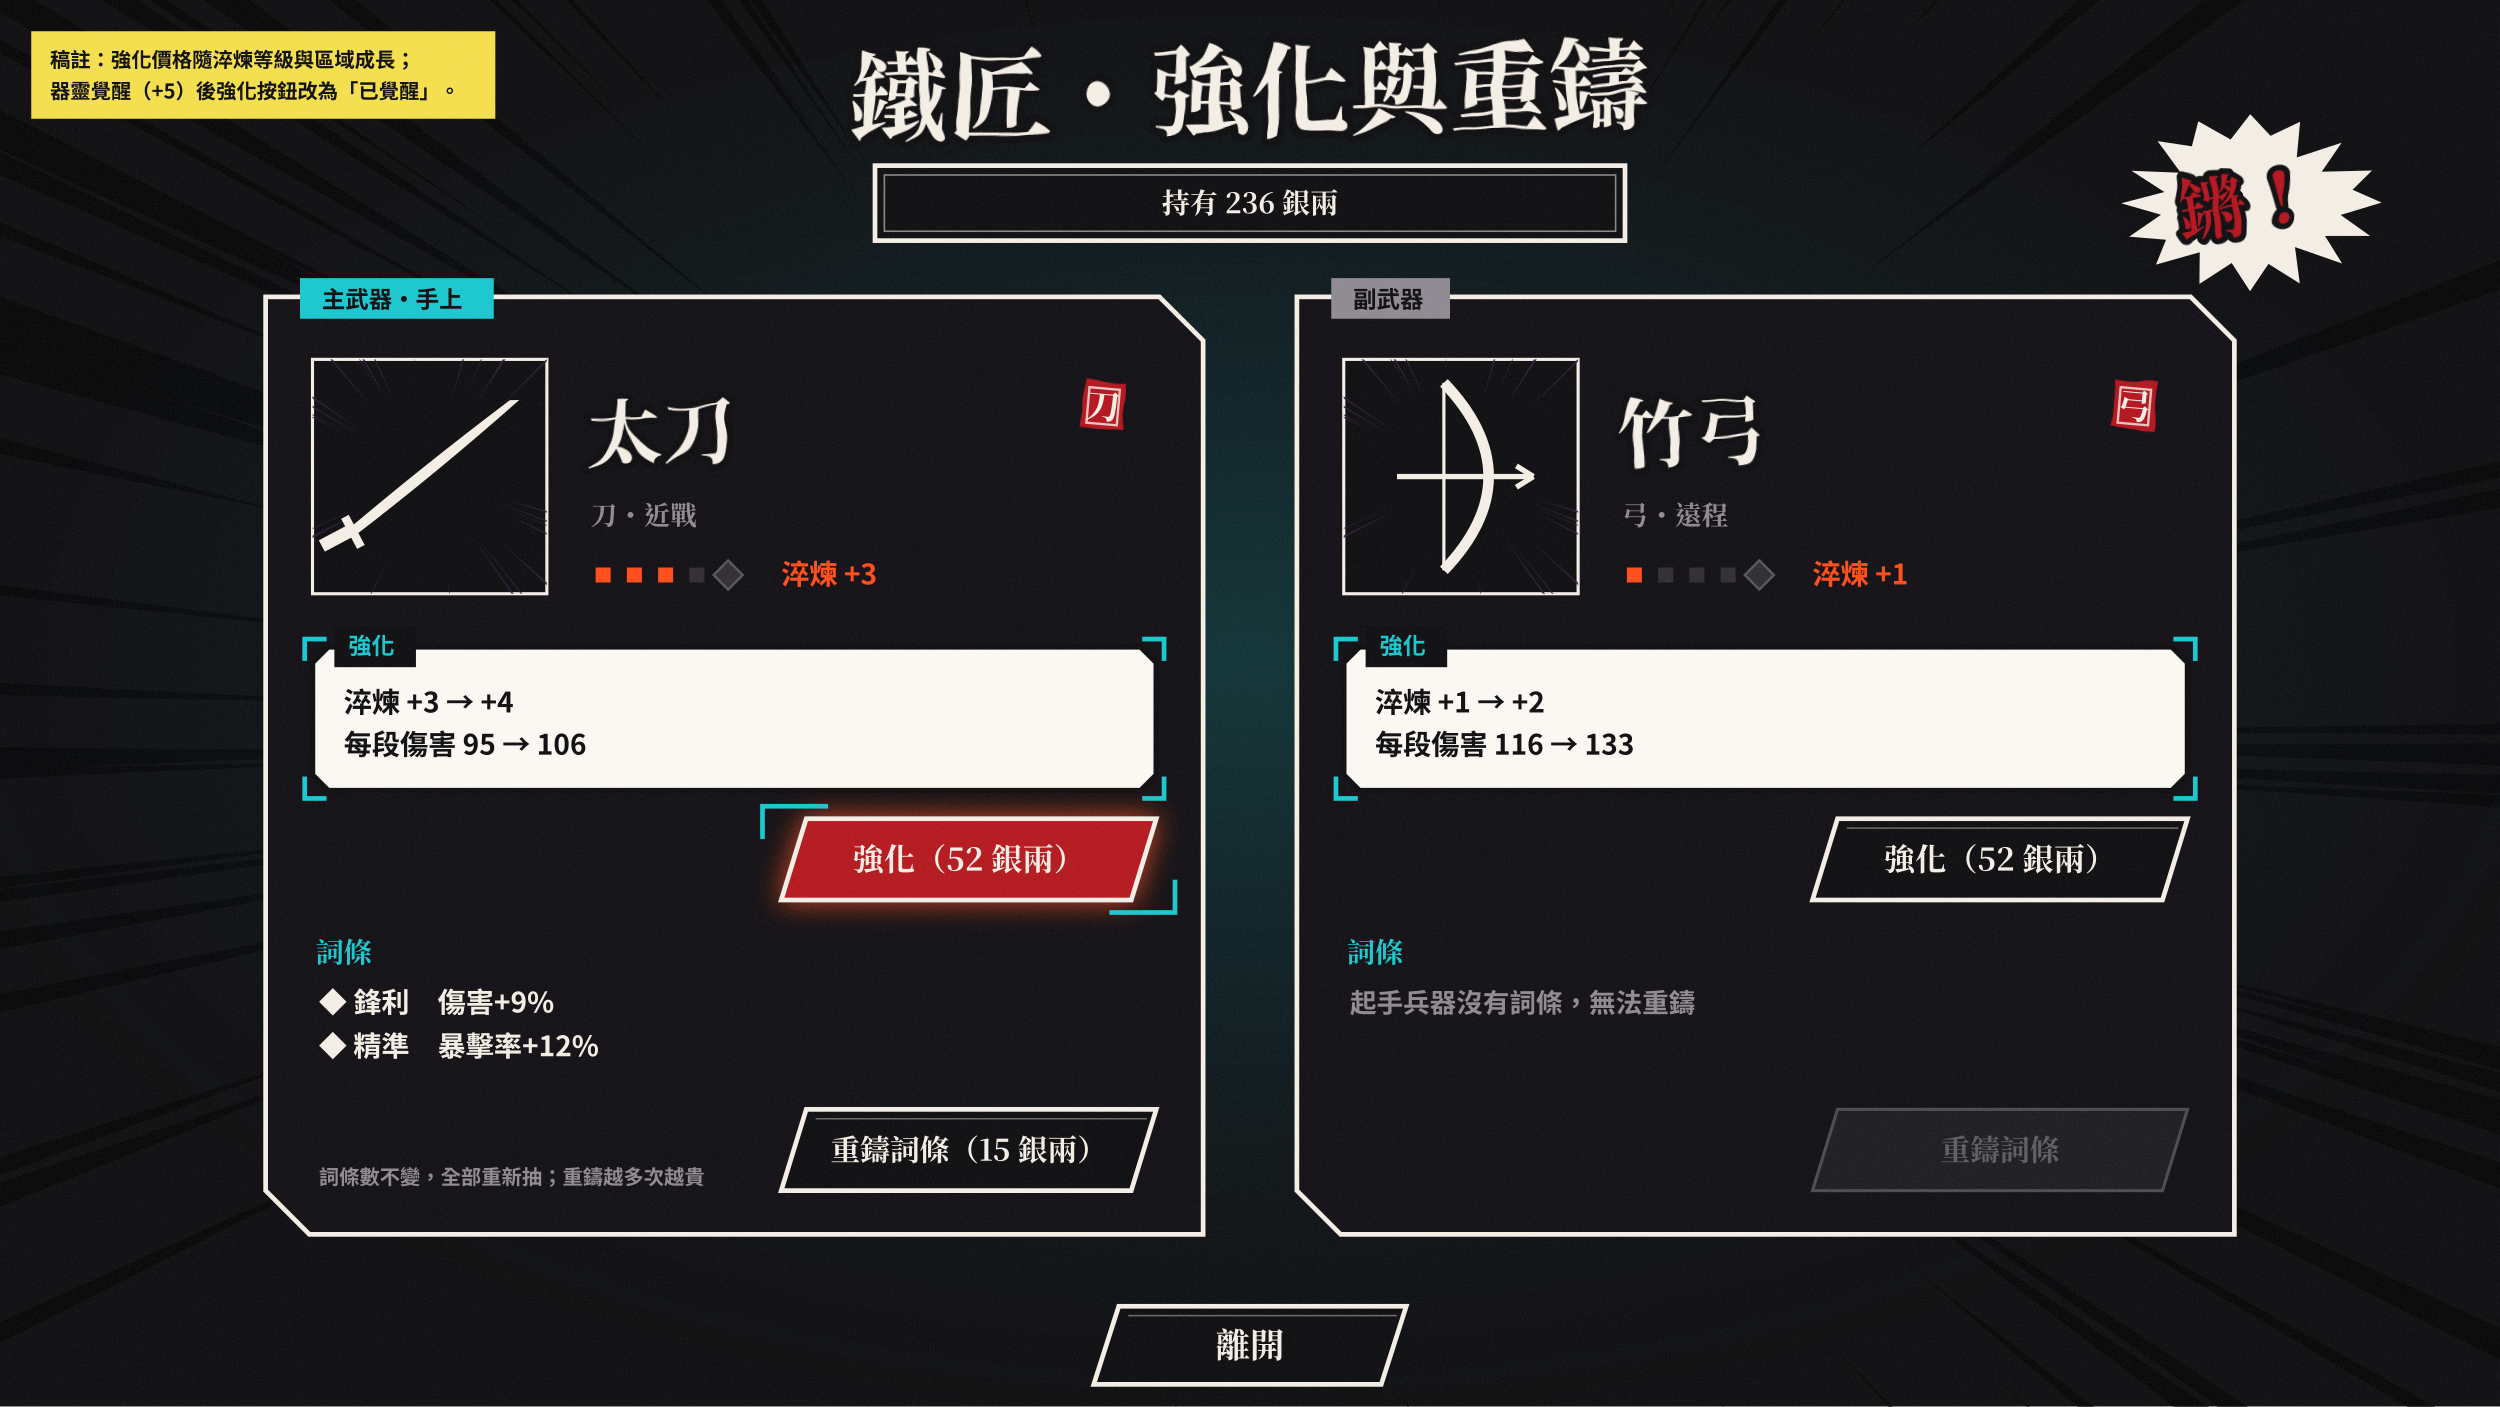
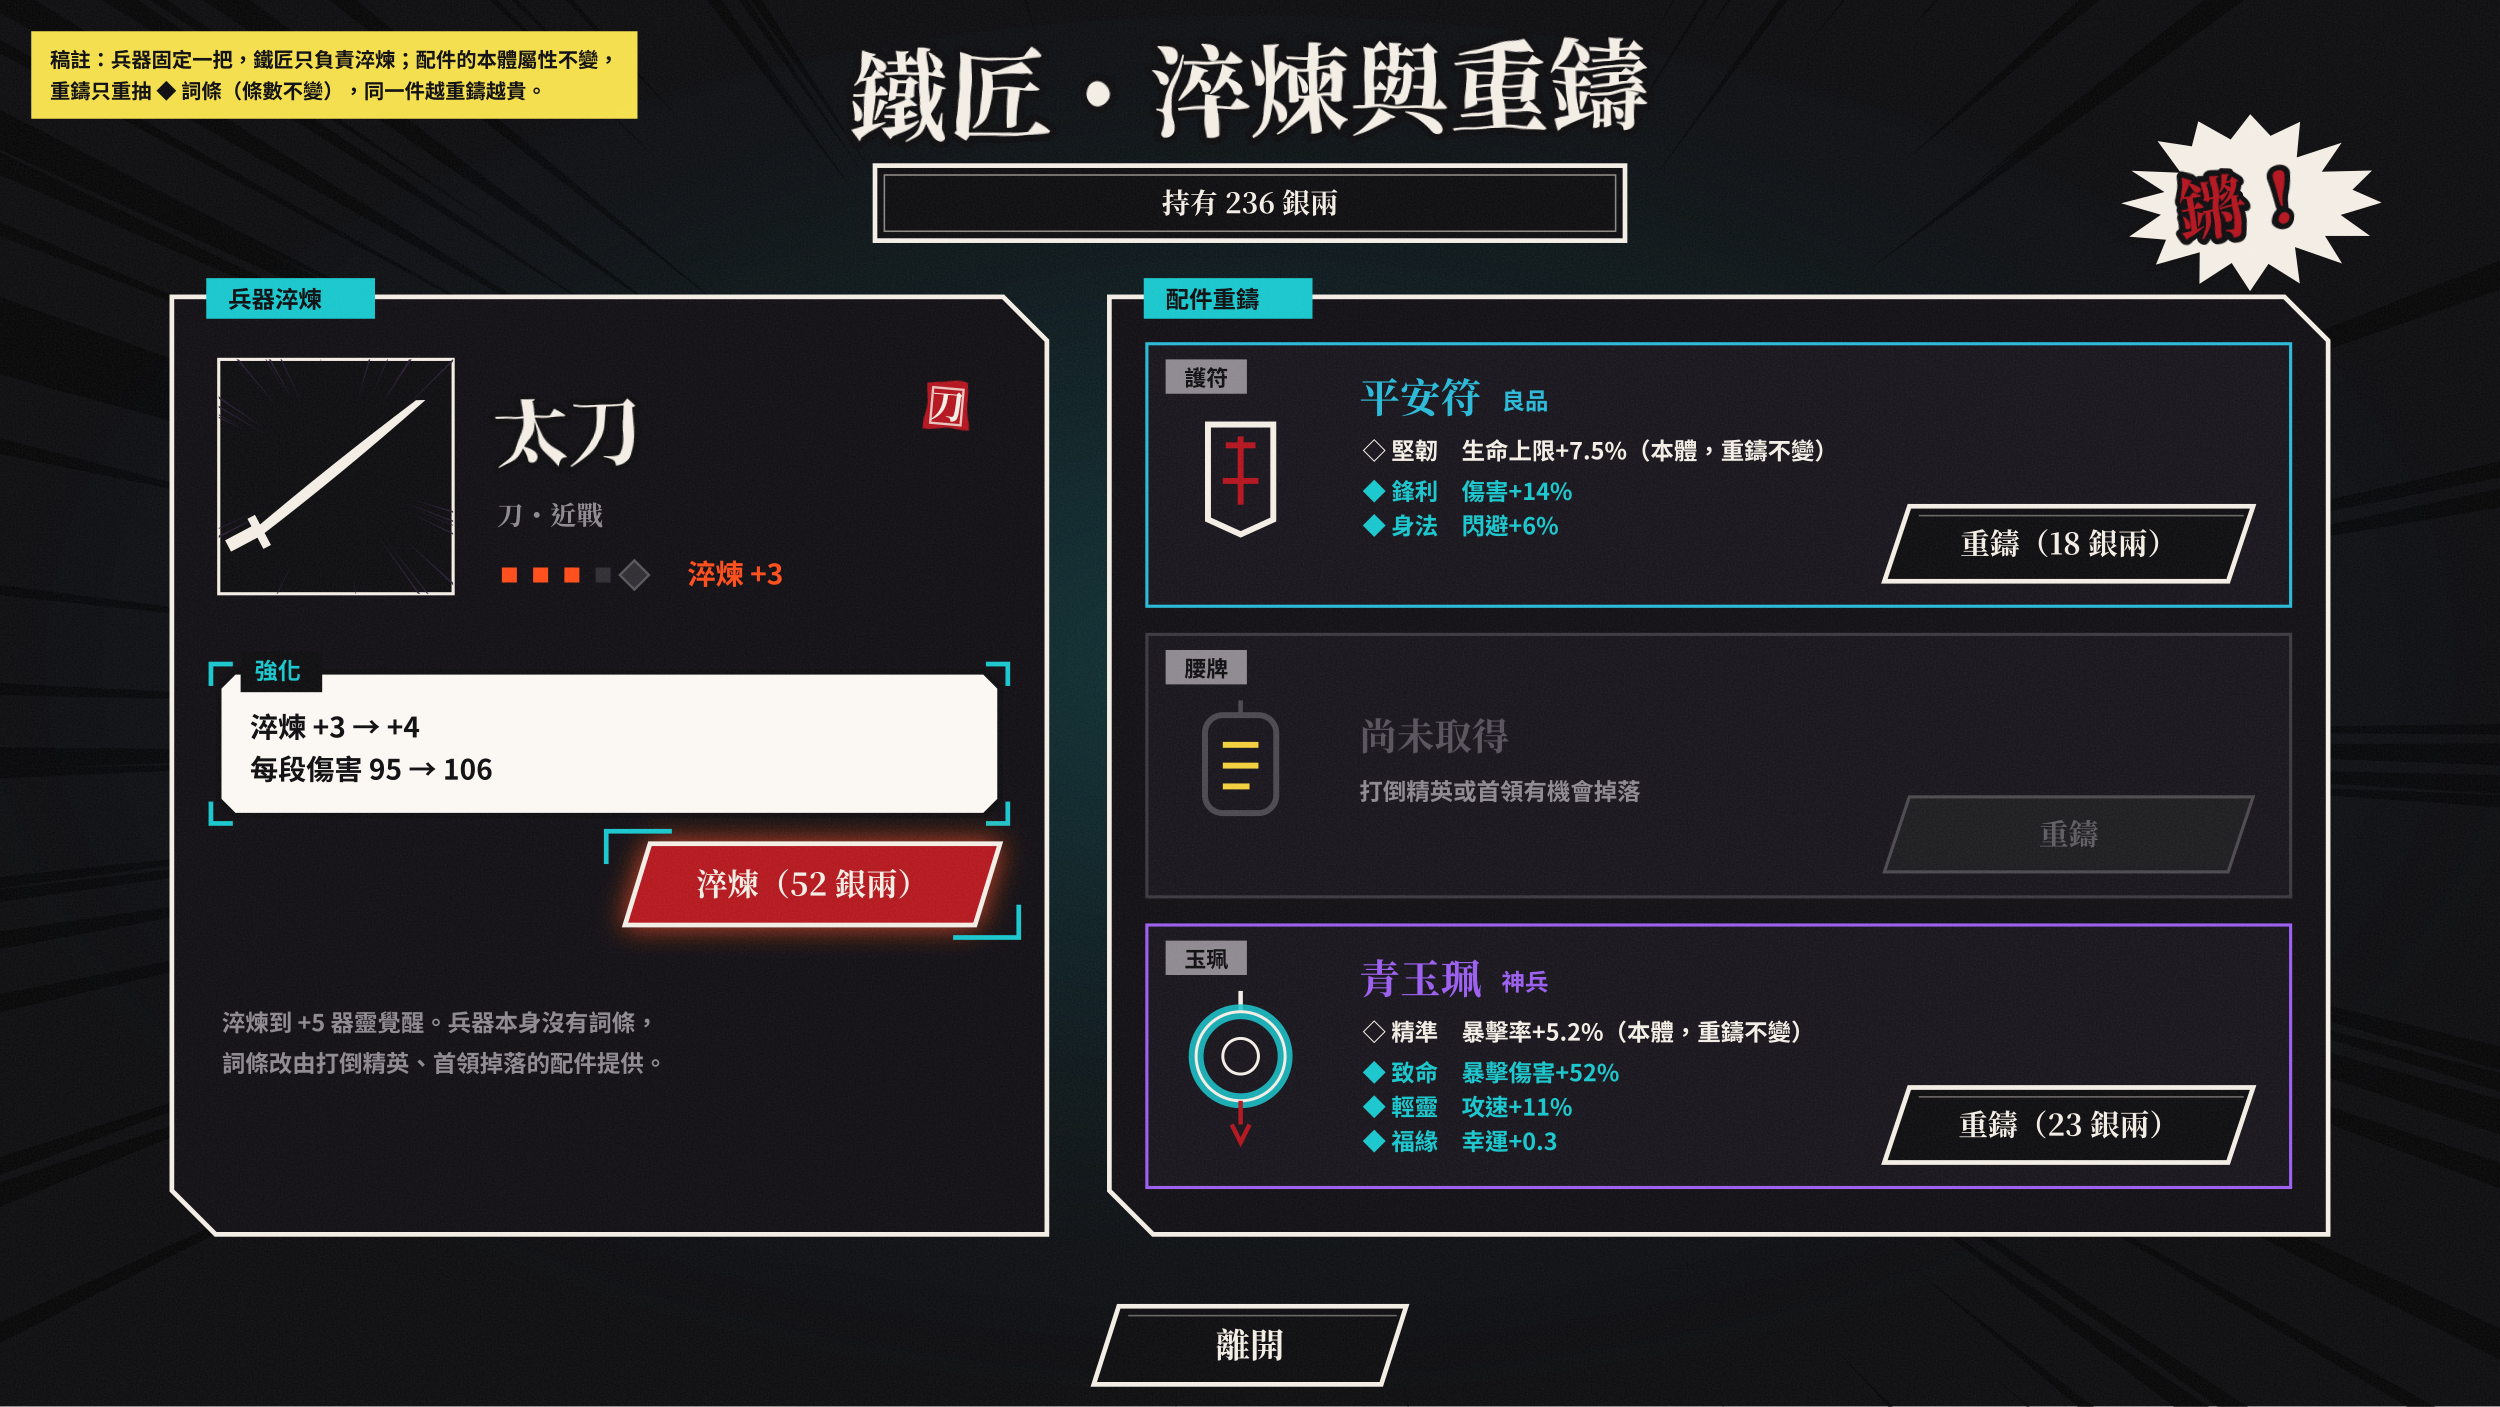
<svg xmlns="http://www.w3.org/2000/svg" viewBox="0 0 1600 900" width="1600" height="900">
  <defs>
    <filter id="rough" x="-10%" y="-20%" width="120%" height="140%">
      <feTurbulence type="fractalNoise" baseFrequency="0.035" numOctaves="2" seed="7" result="n" />
      <feDisplacementMap in="SourceGraphic" in2="n" scale="7" xChannelSelector="R" yChannelSelector="G" />
    </filter>
    <filter id="dry" x="-10%" y="-20%" width="120%" height="140%">
      <feTurbulence type="fractalNoise" baseFrequency="0.006 0.22" numOctaves="2" seed="11" result="s" />
      <feColorMatrix in="s" type="matrix" values="0 0 0 0 0  0 0 0 0 0  0 0 0 0 0  0 0 0 -2.6 1.75" result="m" />
      <feTurbulence type="fractalNoise" baseFrequency="0.04" numOctaves="2" seed="4" result="n" />
      <feDisplacementMap in="SourceGraphic" in2="n" scale="6" result="d" />
      <feComposite in="d" in2="m" operator="in" />
    </filter>
    <filter id="glowTeal" x="-50%" y="-50%" width="200%" height="200%">
      <feGaussianBlur stdDeviation="10" result="b" />
      <feFlood flood-color="#16c6cc" flood-opacity=".85" />
      <feComposite in2="b" operator="in" result="g" />
      <feMerge>
        <feMergeNode in="g" />
        <feMergeNode in="SourceGraphic" />
      </feMerge>
    </filter>
    <filter id="glowRed" x="-50%" y="-50%" width="200%" height="200%">
      <feGaussianBlur stdDeviation="9" result="b" />
      <feFlood flood-color="#ff4a17" flood-opacity=".8" />
      <feComposite in2="b" operator="in" result="g" />
      <feMerge>
        <feMergeNode in="g" />
        <feMergeNode in="SourceGraphic" />
      </feMerge>
    </filter>
    <filter id="soft">
      <feGaussianBlur stdDeviation="2" />
    </filter>
    <filter id="grain" x="0" y="0" width="100%" height="100%">
      <feTurbulence type="fractalNoise" baseFrequency=".9" numOctaves="2" seed="2" />
      <feColorMatrix type="matrix" values="0 0 0 0 1  0 0 0 0 1  0 0 0 0 1  0 0 0 .07 0" />
    </filter>
    <pattern id="tone" width="7" height="7" patternUnits="userSpaceOnUse" patternTransform="rotate(45)">
      <circle cx="3.5" cy="3.5" r="1.2" fill="#000" opacity=".55" />
    </pattern>
    <pattern id="hatch" width="10" height="10" patternUnits="userSpaceOnUse" patternTransform="rotate(-30)">
      <rect width="10" height="3" fill="#fff" opacity=".06" />
    </pattern>
    <radialGradient id="tealBloom" cx="50%" cy="45%" r="60%">
      <stop offset="0" stop-color="#16c6cc" stop-opacity=".95" />
      <stop offset=".45" stop-color="#0b5f66" stop-opacity=".75" />
      <stop offset="1" stop-color="#0b0a0d" stop-opacity="0" />
    </radialGradient>
    <radialGradient id="vignette" cx="50%" cy="50%" r="75%">
      <stop offset=".55" stop-color="#000" stop-opacity="0" />
      <stop offset="1" stop-color="#000" stop-opacity=".85" />
    </radialGradient>
    <linearGradient id="bloodFill" x1="0" x2="1">
      <stop offset="0" stop-color="#6e0a10" />
      <stop offset=".7" stop-color="#b3121c" />
      <stop offset="1" stop-color="#ff4a17" />
    </linearGradient>
    <linearGradient id="tealFill" x1="0" x2="1">
      <stop offset="0" stop-color="#0b5f66" />
      <stop offset="1" stop-color="#16c6cc" />
    </linearGradient>
    <linearGradient id="blade" x1="0" x2="1">
      <stop offset="0" stop-color="#fff" stop-opacity="0" />
      <stop offset=".45" stop-color="#fff" />
      <stop offset=".55" stop-color="#d9f7f8" />
      <stop offset="1" stop-color="#fff" stop-opacity="0" />
    </linearGradient>
    <filter id="duoTeal">
      <feColorMatrix type="matrix" values=".25 .45 .1 0 0  .25 .45 .1 0 0  .25 .45 .1 0 0  0 0 0 1 0" result="g" />
      <feComponentTransfer in="g">
        <feFuncR type="table" tableValues="0.02 0.05 0.35 0.9" />
        <feFuncG type="table" tableValues="0.02 0.25 0.7 0.98" />
        <feFuncB type="table" tableValues="0.03 0.28 0.72 0.98" />
      </feComponentTransfer>
    </filter>
    <filter id="duoInk">
      <feColorMatrix type="matrix" values=".25 .45 .1 0 0  .25 .45 .1 0 0  .25 .45 .1 0 0  0 0 0 1 0" result="g" />
      <feComponentTransfer in="g">
        <feFuncR type="table" tableValues="0.02 0.1 0.45" />
        <feFuncG type="table" tableValues="0.02 0.09 0.4" />
        <feFuncB type="table" tableValues="0.03 0.12 0.45" />
      </feComponentTransfer>
    </filter>
  </defs>
  <rect width="1600" height="900" fill="#0b0a0d" />
  <rect width="1600" height="900" fill="#0b0a0d" />
  <ellipse cx="800" cy="470" rx="820" ry="460" fill="url(#tealBloom)" opacity=".22" />
  <g fill="#000" opacity="0.6">
    <polygon points="295.9,-619.0 309.7,-625.3 572.2,-30.3" />
    <polygon points="1440.8,-544.6 1469.4,-525.9 1088.4,27.5" />
    <polygon points="-23.9,-402.5 -7.5,-417.6 439.1,80.6" />
    <polygon points="1744.3,1210.5 1725.3,1234.1 1225.5,812.4" />
    <polygon points="571.9,1648.1 549.9,1643.6 685.5,1033.1" />
    <polygon points="-319.6,901.9 -332.5,866.9 214.4,685.5" />
    <polygon points="1426.1,-553.7 1439.0,-545.7 1029.7,99.7" />
    <polygon points="522.6,1637.5 501.2,1632.2 663.6,1021.4" />
    <polygon points="1345.3,-598.9 1369.4,-586.3 1057.5,-20.8" />
    <polygon points="-278.7,-55.7 -272.7,-68.0 324.4,234.8" />
    <polygon points="1086.1,1635.4 1063.2,1640.8 896.6,880.6" />
    <polygon points="115.5,-515.6 145.4,-535.8 557.6,109.5" />
    <polygon points="-254.5,-102.7 -248.1,-114.4 367.3,231.9" />
    <polygon points="1462.1,1470.8 1432.8,1489.6 1109.1,952.3" />
    <polygon points="1749.6,-263.6 1760.8,-249.0 1254.5,124.4" />
    <polygon points="413.3,-666.0 437.9,-674.1 608.9,-111.8" />
    <polygon points="-56.0,-371.0 -41.8,-385.2 396.3,66.7" />
    <polygon points="-390.6,620.2 -392.7,602.1 254.1,534.7" />
    <polygon points="1948.8,816.9 1941.5,840.1 1312.4,630.4" />
    <polygon points="2000.0,474.4 1999.5,503.8 1238.5,477.0" />
    <polygon points="84.4,-493.3 101.8,-506.0 548.9,125.6" />
    <polygon points="1999.9,457.7 2000.0,472.2 1252.8,468.1" />
    <polygon points="-399.5,436.2 -398.8,417.1 269.0,450.8" />
    <polygon points="-381.7,678.5 -386.2,651.4 272.9,556.8" />
    <polygon points="479.6,1626.4 462.0,1621.4 644.8,1014.1" />
    <polygon points="-276.8,999.6 -288.1,976.1 247.6,734.3" />
    <polygon points="1998.8,524.0 1997.7,543.9 1337.5,498.7" />
    <polygon points="1936.8,854.2 1926.2,884.4 1275.5,637.8" />
    <polygon points="322.1,1570.7 305.8,1563.5 547.7,1039.6" />
    <polygon points="1953.8,799.8 1944.0,832.2 1343.8,633.8" />
    <polygon points="1750.2,-262.8 1768.7,-238.2 1194.1,174.0" />
    <polygon points="-346.8,116.7 -335.6,82.1 392.4,337.6" />
    <polygon points="1492.8,-509.8 1517.1,-492.1 1071.0,96.7" />
    <polygon points="1971.7,211.0 1976.0,231.1 1211.8,382.7" />
    <polygon points="681.3,1664.1 655.5,1661.3 753.3,893.3" />
    <polygon points="-212.6,-173.9 -199.4,-194.2 389.3,203.0" />
    <polygon points="828.4,-729.7 857.0,-728.6 822.2,-152.3" />
    <polygon points="1607.0,-418.1 1632.4,-394.4 1220.8,20.2" />
    <polygon points="1494.7,-508.4 1515.2,-493.6 1055.2,118.5" />
    <polygon points="-329.5,875.2 -338.9,848.1 210.6,673.5" />
    <polygon points="107.6,-510.1 130.3,-525.7 551.3,109.3" />
    <polygon points="91.9,-498.8 103.1,-506.9 536.5,105.1" />
    <polygon points="1960.2,776.5 1951.7,806.9 1395.1,635.6" />
    <polygon points="-199.8,-193.6 -191.4,-206.1 322.8,148.9" />
    <polygon points="1362.5,1530.0 1334.9,1544.2 1057.0,969.8" />
    <polygon points="1925.6,54.0 1931.4,70.0 1241.0,310.5" />
    <polygon points="301.2,1561.4 287.8,1555.2 539.4,1031.0" />
    <polygon points="-66.5,-360.2 -55.7,-371.3 426.6,107.6" />
    <polygon points="1787.1,1152.4 1765.3,1182.9 1203.1,758.1" />
    <polygon points="2000.0,473.3 1999.5,505.1 1289.4,477.8" />
    <polygon points="78.7,-489.0 105.2,-508.4 542.9,118.2" />
    <polygon points="-354.6,143.0 -343.9,107.4 352.0,335.6" />
    <polygon points="819.6,1669.8 789.6,1670.0 801.7,902.1" />
    <polygon points="1294.7,-623.3 1324.9,-609.1 1062.9,-90.1" />
    <polygon points="1387.6,-576.3 1411.5,-562.5 1058.1,22.5" />
    <polygon points="-372.5,214.6 -366.0,186.3 190.9,329.6" />
    <polygon points="1501.1,1443.9 1480.3,1458.6 1096.1,890.7" />
    <polygon points="841.6,1669.3 824.7,1669.7 816.2,1054.3" />
    <polygon points="-240.8,-127.4 -225.3,-153.6 391.9,228.8" />
    <polygon points="-389.0,631.9 -391.2,615.2 351.8,527.8" />
    <polygon points="1605.5,1359.5 1583.5,1378.9 1195.9,918.1" />
    <polygon points="-288.4,-35.3 -274.2,-64.8 406.6,280.8" />
    <polygon points="-393.0,340.7 -391.1,324.5 273.3,409.3" />
    <polygon points="818.0,1669.9 798.7,1670.0 804.3,1082.9" />
    <polygon points="-347.6,119.3 -341.9,101.1 301.1,313.2" />
    <polygon points="558.8,1645.5 526.5,1638.4 692.0,961.8" />
    <polygon points="1445.8,-541.4 1469.2,-526.0 1105.1,4.2" />
    <polygon points="-141.2,-274.5 -123.7,-296.1 463.4,197.4" />
    <polygon points="1087.2,-695.1 1114.8,-688.0 917.2,17.9" />
    <polygon points="-399.3,511.4 -400.0,474.3 242.9,480.6" />
    <polygon points="-340.1,95.6 -331.6,70.7 388.6,329.9" />
    <polygon points="-399.4,509.1 -399.9,485.2 245.2,482.6" />
    <polygon points="29.4,1389.9 16.8,1379.2 412.6,926.0" />
    <polygon points="820.6,1669.8 802.0,1670.0 804.8,981.4" />
    <polygon points="1920.7,41.1 1931.3,69.9 1222.0,314.6" />
    <polygon points="1797.4,1137.2 1783.0,1158.3 1157.3,714.6" />
    <polygon points="977.7,1656.8 962.1,1659.0 885.2,1065.4" />
    <polygon points="1691.1,-333.8 1714.1,-307.4 1219.3,102.8" />
    <polygon points="1965.4,756.3 1960.5,775.5 1375.6,616.4" />
    <polygon points="1964.0,761.9 1957.5,786.6 1368.0,618.9" />
    <polygon points="761.8,1669.4 740.2,1668.5 777.4,1023.0" />
    <polygon points="120.1,-518.8 134.0,-528.2 471.4,-15.1" />
    <polygon points="1844.8,1060.3 1836.4,1074.9 1221.6,712.1" />
    <polygon points="1177.2,1609.2 1153.9,1616.6 950.5,940.4" />
    <polygon points="603.4,-713.8 636.7,-718.8 712.7,-105.5" />
    <polygon points="1547.1,-469.1 1562.0,-457.0 1150.9,36.1" />
    <polygon points="1071.6,-698.9 1104.9,-690.6 922.1,-23.5" />
    <polygon points="1746.8,-267.3 1760.2,-249.8 1282.2,101.6" />
    <polygon points="223.7,-582.5 236.4,-589.4 509.1,-69.0" />
    <polygon points="963.3,-718.8 989.8,-714.9 891.4,-144.3" />
    <polygon points="1692.7,-331.9 1714.6,-306.8 1237.1,88.2" />
    <polygon points="551.2,-703.9 566.7,-707.1 690.9,-62.0" />
    <polygon points="1999.5,505.1 1998.5,530.9 1256.0,488.2" />
    <polygon points="431.9,-672.1 466.5,-682.7 664.7,27.3" />
    <polygon points="-316.3,29.6 -308.7,11.0 220.5,235.8" />
    <polygon points="-399.1,516.0 -399.7,498.8 245.6,487.3" />
    <polygon points="-370.4,735.0 -375.9,709.5 297.1,578.1" />
    <polygon points="1466.6,1467.8 1453.3,1476.5 1100.5,926.3" />
    <polygon points="1636.0,1330.9 1619.5,1346.6 1171.5,860.0" />
    <polygon points="1090.3,-694.4 1106.6,-690.2 924.2,-13.8" />
    <polygon points="1714.1,1247.5 1701.7,1261.8 1271.5,877.4" />
    <polygon points="652.9,-720.9 667.3,-722.6 727.0,-152.0" />
    <polygon points="195.5,1506.6 172.0,1492.6 499.1,972.7" />
    <polygon points="1022.6,1649.2 1002.8,1652.7 886.2,948.7" />
    <polygon points="-185.5,-214.7 -163.5,-245.3 432.2,205.8" />
    <polygon points="1976.5,233.6 1981.6,260.6 1309.4,373.7" />
    <polygon points="1885.3,982.1 1871.6,1010.0 1192.1,661.2" />
    <polygon points="1456.3,-534.6 1472.7,-523.7 1127.7,-22.7" />
    <polygon points="809.7,-730.0 832.0,-729.6 808.4,-10.5" />
    <polygon points="-296.7,-17.1 -286.4,-39.6 340.0,260.0" />
  </g>
  <g transform="rotate(-1 800 82)">
    <g filter="url(#rough)">
-       <text x="800" y="82" font-family="'Noto Serif CJK TC','Noto Serif TC','Source Han Serif TC','PMingLiU',serif" font-size="64" font-weight="900" text-anchor="middle" fill="none" stroke="#0b0a0d" stroke-width="9" stroke-linejoin="round">鐵匠・強化與重鑄</text>
-       <text x="800" y="82" font-family="'Noto Serif CJK TC','Noto Serif TC','Source Han Serif TC','PMingLiU',serif" font-size="64" font-weight="900" text-anchor="middle" fill="#f3ede4">鐵匠・強化與重鑄</text>
+       <text x="800" y="82" font-family="'Noto Serif CJK TC','Noto Serif TC','Source Han Serif TC','PMingLiU',serif" font-size="64" font-weight="900" text-anchor="middle" fill="none" stroke="#0b0a0d" stroke-width="9" stroke-linejoin="round">鐵匠・淬煉與重鑄</text>
+       <text x="800" y="82" font-family="'Noto Serif CJK TC','Noto Serif TC','Source Han Serif TC','PMingLiU',serif" font-size="64" font-weight="900" text-anchor="middle" fill="#f3ede4">鐵匠・淬煉與重鑄</text>
    </g>
  </g>
  <rect x="560" y="106" width="480" height="48" fill="#0b0a0d" stroke="#f3ede4" stroke-width="3" />
  <rect x="566" y="112" width="468" height="36" fill="none" stroke="#f3ede4" stroke-width="1" opacity=".55" />
  <text x="800.0" y="136.48" font-family="'Noto Serif CJK TC','Noto Serif TC','Source Han Serif TC','PMingLiU',serif" font-size="18" font-weight="700" fill="#f3ede4" text-anchor="middle">持有 236 銀兩</text>
  <g transform="translate(1440 130)">
    <polygon points="90.0,0.0 62.5,8.3 83.1,23.0 51.6,23.0 63.6,42.4 31.2,31.1 34.4,55.4 12.4,41.6 0.0,60.0 -12.3,41.1 -34.4,55.4 -34.2,34.1 -63.6,42.4 -56.6,25.2 -83.1,23.0 -61.6,8.2 -90.0,0.0 -59.7,-7.9 -83.1,-23.0 -48.4,-21.6 -63.6,-42.4 -38.7,-38.6 -34.4,-55.4 -12.9,-43.3 -0.0,-60.0 13.6,-45.5 34.4,-55.4 32.2,-32.1 63.6,-42.4 49.8,-22.2 83.1,-23.0 69.1,-9.2" fill="#f3ede4" stroke="#0b0a0d" stroke-width="4" stroke-linejoin="miter" />
  </g>
  <g transform="rotate(-8 1440 146)">
    <g filter="url(#rough)">
      <text x="1440" y="146" font-family="'Noto Serif CJK TC','Noto Serif TC','Source Han Serif TC','PMingLiU',serif" font-size="44" font-weight="900" text-anchor="middle" fill="none" stroke="#0b0a0d" stroke-width="7" stroke-linejoin="round">鏘！</text>
      <text x="1440" y="146" font-family="'Noto Serif CJK TC','Noto Serif TC','Source Han Serif TC','PMingLiU',serif" font-size="44" font-weight="900" text-anchor="middle" fill="#b3121c">鏘！</text>
    </g>
  </g>
-   <path d="M170,190 H742 L770,218 V790 H198 L170,762 Z" fill="#0f0d12" stroke="#f3ede4" stroke-width="3" />
-   <rect x="192" y="178" width="124" height="26" fill="#16c6cc" />
-   <text x="206" y="197" font-family="'Noto Sans CJK TC','Noto Sans TC','Microsoft JhengHei','PingFang TC',sans-serif" font-size="15" font-weight="900" fill="#0b0a0d" text-anchor="start">主武器・手上</text>
-   <rect x="200" y="230" width="150" height="150" fill="#0b0a0d" stroke="#f3ede4" stroke-width="2" />
-   <g clip-path="url(#bc200230)" fill="#2a1d36" opacity="0.9">
-     <polygon points="225.2,405.9 224.1,405.3 248.3,358.3" />
-     <polygon points="376.5,353.6 375.6,355.3 322.8,328.4" />
-     <polygon points="380.4,344.2 379.8,345.9 317.8,321.3" />
-     <polygon points="172.3,351.0 171.9,350.1 232.0,324.0" />
-     <polygon points="175.5,357.4 174.4,355.3 232.5,326.8" />
-     <polygon points="294.8,415.7 292.8,416.1 286.1,370.4" />
-     <polygon points="175.1,253.3 175.8,251.9 215.7,273.8" />
-     <polygon points="383.1,336.3 382.4,338.6 324.3,319.9" />
-     <polygon points="344.8,393.2 343.9,393.9 307.0,345.9" />
-     <polygon points="319.8,201.8 321.0,202.3 298.4,251.9" />
-     <polygon points="202.1,219.3 203.3,218.3 238.2,261.1" />
-     <polygon points="379.1,347.8 378.7,348.7 320.8,324.1" />
-     <polygon points="226.6,203.4 228.1,202.7 252.9,257.8" />
-     <polygon points="177.9,248.1 178.8,246.7 230.6,278.5" />
-     <polygon points="304.9,196.6 307.0,197.1 288.9,256.5" />
-     <polygon points="174.2,255.1 175.0,253.5 217.3,275.8" />
-     <polygon points="259.8,193.5 261.2,193.3 266.4,238.5" />
-     <polygon points="358.5,380.4 357.4,381.6 320.7,346.9" />
-     <polygon points="340.7,396.3 339.3,397.3 301.5,342.5" />
-     <polygon points="218.7,207.6 220.7,206.5 246.5,254.6" />
-     <polygon points="354.3,225.2 355.3,226.2 318.0,262.2" />
-     <polygon points="181.2,242.9 182.3,241.3 229.2,274.1" />
-     <polygon points="334.2,209.3 336.4,210.7 304.8,258.0" />
-     <polygon points="216.8,208.7 217.7,208.2 243.8,252.8" />
-   </g>
-   <clipPath id="bc200230">
-     <rect x="200" y="230" width="150" height="150" />
+   <path d="M110,190 H642 L670,218 V790 H138 L110,762 Z" fill="#0f0d12" stroke="#f3ede4" stroke-width="3" />
+   <rect x="132" y="178" width="108" height="26" fill="#16c6cc" />
+   <text x="146" y="197" font-family="'Noto Sans CJK TC','Noto Sans TC','Microsoft JhengHei','PingFang TC',sans-serif" font-size="15" font-weight="900" fill="#0b0a0d" text-anchor="start">兵器淬煉</text>
+   <rect x="140" y="230" width="150" height="150" fill="#0b0a0d" stroke="#f3ede4" stroke-width="2" />
+   <g clip-path="url(#bc140230)" fill="#2a1d36" opacity="0.9">
+     <polygon points="165.2,405.9 164.1,405.3 188.3,358.3" />
+     <polygon points="316.5,353.6 315.6,355.3 262.8,328.4" />
+     <polygon points="320.4,344.2 319.8,345.9 257.8,321.3" />
+     <polygon points="112.3,351.0 111.9,350.1 172.0,324.0" />
+     <polygon points="115.5,357.4 114.4,355.3 172.5,326.8" />
+     <polygon points="234.8,415.7 232.8,416.1 226.1,370.4" />
+     <polygon points="115.1,253.3 115.8,251.9 155.7,273.8" />
+     <polygon points="323.1,336.3 322.4,338.6 264.3,319.9" />
+     <polygon points="284.8,393.2 283.9,393.9 247.0,345.9" />
+     <polygon points="259.8,201.8 261.0,202.3 238.4,251.9" />
+     <polygon points="142.1,219.3 143.3,218.3 178.2,261.1" />
+     <polygon points="319.1,347.8 318.7,348.7 260.8,324.1" />
+     <polygon points="166.6,203.4 168.1,202.7 192.9,257.8" />
+     <polygon points="117.9,248.1 118.8,246.7 170.6,278.5" />
+     <polygon points="244.9,196.6 247.0,197.1 228.9,256.5" />
+     <polygon points="114.2,255.1 115.0,253.5 157.3,275.8" />
+     <polygon points="199.8,193.5 201.2,193.3 206.4,238.5" />
+     <polygon points="298.5,380.4 297.4,381.6 260.7,346.9" />
+     <polygon points="280.7,396.3 279.3,397.3 241.5,342.5" />
+     <polygon points="158.7,207.6 160.7,206.5 186.5,254.6" />
+     <polygon points="294.3,225.2 295.3,226.2 258.0,262.2" />
+     <polygon points="121.2,242.9 122.3,241.3 169.2,274.1" />
+     <polygon points="274.2,209.3 276.4,210.7 244.8,258.0" />
+     <polygon points="156.8,208.7 157.7,208.2 183.8,252.8" />
+   </g>
+   <clipPath id="bc140230">
+     <rect x="140" y="230" width="150" height="150" />
  </clipPath>
-   <g transform="translate(275.0 305.0) scale(1.363636) rotate(-28)" fill="#f3ede4">
+   <g transform="translate(215.0 305.0) scale(1.363636) rotate(-28)" fill="#f3ede4">
    <path d="M-46,4 Q0,-6 50,-14 L54,-12 Q4,0 -44,8 Z" />
    <rect x="-60" y="2" width="16" height="6" />
    <rect x="-46" y="-2" width="4" height="16" />
  </g>
-   <g transform="rotate(-2 376 296)">
+   <g transform="rotate(-2 316 296)">
    <g filter="url(#rough)">
-       <text x="376" y="296" font-family="'Noto Serif CJK TC','Noto Serif TC','Source Han Serif TC','PMingLiU',serif" font-size="48" font-weight="900" text-anchor="start" fill="none" stroke="#0b0a0d" stroke-width="8" stroke-linejoin="round">太刀</text>
-       <text x="376" y="296" font-family="'Noto Serif CJK TC','Noto Serif TC','Source Han Serif TC','PMingLiU',serif" font-size="48" font-weight="900" text-anchor="start" fill="#f3ede4">太刀</text>
+       <text x="316" y="296" font-family="'Noto Serif CJK TC','Noto Serif TC','Source Han Serif TC','PMingLiU',serif" font-size="48" font-weight="900" text-anchor="start" fill="none" stroke="#0b0a0d" stroke-width="8" stroke-linejoin="round">太刀</text>
+       <text x="316" y="296" font-family="'Noto Serif CJK TC','Noto Serif TC','Source Han Serif TC','PMingLiU',serif" font-size="48" font-weight="900" text-anchor="start" fill="#f3ede4">太刀</text>
    </g>
  </g>
-   <g transform="rotate(5 706 260)">
+   <g transform="rotate(5 606 260)">
    <g filter="url(#rough)">
-       <rect x="692.25" y="244.6" width="27.5" height="30.8" fill="#b3121c" />
+       <rect x="592.25" y="244.6" width="27.5" height="30.8" fill="#b3121c" />
    </g>
-     <rect x="696.25" y="248.6" width="19.5" height="22.8" fill="none" stroke="#f3ede4" stroke-width="1.5" opacity=".8" />
-     <text x="706" y="267.92" font-family="'Noto Serif CJK TC','Noto Serif TC','Source Han Serif TC','PMingLiU',serif" font-size="22" font-weight="900" fill="#f3ede4" text-anchor="middle">刀</text>
-   </g>
-   <text x="378" y="336" font-family="'Noto Serif CJK TC','Noto Serif TC','Source Han Serif TC','PMingLiU',serif" font-size="17" font-weight="900" fill="#8d8790" text-anchor="start">刀・近戰</text>
-   <rect x="381.2" y="363.2" width="9.6" height="9.6" fill="#ff4a17" />
-   <rect x="401.2" y="363.2" width="9.6" height="9.6" fill="#ff4a17" />
-   <rect x="421.2" y="363.2" width="9.6" height="9.6" fill="#ff4a17" />
-   <rect x="441.2" y="363.2" width="9.6" height="9.6" fill="#2e2a31" />
-   <rect x="459.4" y="361.4" width="13.2" height="13.2" transform="rotate(45 466 368)" fill="#2e2a31" stroke="#555" stroke-width="1.5" />
-   <text x="500" y="374" font-family="'Noto Sans CJK TC','Noto Sans TC','Microsoft JhengHei','PingFang TC',sans-serif" font-size="18" font-weight="900" fill="#ff4a17" text-anchor="start">淬煉 +3</text>
-   <path d="M210,414 H730 L740,424 V496 L730,506 H210 L200,496 V424 Z" fill="#fbf8f3" stroke="#0b0a0d" stroke-width="3.5" />
-   <path d="M195,423 V409 H209" fill="none" stroke="#16c6cc" stroke-width="3" />
-   <path d="M745,423 V409 H731" fill="none" stroke="#16c6cc" stroke-width="3" />
-   <path d="M195,497 V511 H209" fill="none" stroke="#16c6cc" stroke-width="3" />
-   <path d="M745,497 V511 H731" fill="none" stroke="#16c6cc" stroke-width="3" />
-   <rect x="214" y="401" width="52.2" height="26" fill="#0b0a0d" />
-   <text x="223" y="418.64" font-family="'Noto Sans CJK TC','Noto Sans TC','Microsoft JhengHei','PingFang TC',sans-serif" font-size="14.76" font-weight="900" fill="#16c6cc" text-anchor="start">強化</text>
-   <text x="220" y="455.98" font-family="'Noto Sans CJK TC','Noto Sans TC','Microsoft JhengHei','PingFang TC',sans-serif" font-size="18" font-weight="700" fill="#0b0a0d" text-anchor="start">淬煉 +3 → +4</text>
-   <text x="220" y="482.98" font-family="'Noto Sans CJK TC','Noto Sans TC','Microsoft JhengHei','PingFang TC',sans-serif" font-size="18" font-weight="700" fill="#0b0a0d" text-anchor="start">每段傷害 95 → 106</text>
+     <rect x="596.25" y="248.6" width="19.5" height="22.8" fill="none" stroke="#f3ede4" stroke-width="1.5" opacity=".8" />
+     <text x="606" y="267.92" font-family="'Noto Serif CJK TC','Noto Serif TC','Source Han Serif TC','PMingLiU',serif" font-size="22" font-weight="900" fill="#f3ede4" text-anchor="middle">刀</text>
+   </g>
+   <text x="318" y="336" font-family="'Noto Serif CJK TC','Noto Serif TC','Source Han Serif TC','PMingLiU',serif" font-size="17" font-weight="900" fill="#8d8790" text-anchor="start">刀・近戰</text>
+   <rect x="321.2" y="363.2" width="9.6" height="9.6" fill="#ff4a17" />
+   <rect x="341.2" y="363.2" width="9.6" height="9.6" fill="#ff4a17" />
+   <rect x="361.2" y="363.2" width="9.6" height="9.6" fill="#ff4a17" />
+   <rect x="381.2" y="363.2" width="9.6" height="9.6" fill="#2e2a31" />
+   <rect x="399.4" y="361.4" width="13.2" height="13.2" transform="rotate(45 406 368)" fill="#2e2a31" stroke="#555" stroke-width="1.5" />
+   <text x="440" y="374" font-family="'Noto Sans CJK TC','Noto Sans TC','Microsoft JhengHei','PingFang TC',sans-serif" font-size="18" font-weight="900" fill="#ff4a17" text-anchor="start">淬煉 +3</text>
+   <path d="M150,430 H630 L640,440 V512 L630,522 H150 L140,512 V440 Z" fill="#fbf8f3" stroke="#0b0a0d" stroke-width="3.5" />
+   <path d="M135,439 V425 H149" fill="none" stroke="#16c6cc" stroke-width="3" />
+   <path d="M645,439 V425 H631" fill="none" stroke="#16c6cc" stroke-width="3" />
+   <path d="M135,513 V527 H149" fill="none" stroke="#16c6cc" stroke-width="3" />
+   <path d="M645,513 V527 H631" fill="none" stroke="#16c6cc" stroke-width="3" />
+   <rect x="154" y="417" width="52.2" height="26" fill="#0b0a0d" />
+   <text x="163" y="434.64" font-family="'Noto Sans CJK TC','Noto Sans TC','Microsoft JhengHei','PingFang TC',sans-serif" font-size="14.76" font-weight="900" fill="#16c6cc" text-anchor="start">強化</text>
+   <text x="160" y="471.98" font-family="'Noto Sans CJK TC','Noto Sans TC','Microsoft JhengHei','PingFang TC',sans-serif" font-size="18" font-weight="700" fill="#0b0a0d" text-anchor="start">淬煉 +3 → +4</text>
+   <text x="160" y="498.98" font-family="'Noto Sans CJK TC','Noto Sans TC','Microsoft JhengHei','PingFang TC',sans-serif" font-size="18" font-weight="700" fill="#0b0a0d" text-anchor="start">每段傷害 95 → 106</text>
  <g filter="url(#glowRed)">
-     <path d="M516,524 H740 L724,576 H500 Z" fill="#b3121c" stroke="#f3ede4" stroke-width="3" />
-   </g>
-   <path d="M488,537.0 V516 H530" fill="none" stroke="#16c6cc" stroke-width="3" />
-   <path d="M752,563.0 V584 H710" fill="none" stroke="#16c6cc" stroke-width="3" />
-   <text x="620.0" y="557.2" font-family="'Noto Serif CJK TC','Noto Serif TC','Source Han Serif TC','PMingLiU',serif" font-size="20" font-weight="900" fill="#f3ede4" text-anchor="middle">強化（52 銀兩）</text>
-   <text x="202" y="616" font-family="'Noto Serif CJK TC','Noto Serif TC','Source Han Serif TC','PMingLiU',serif" font-size="18" font-weight="900" fill="#16c6cc" text-anchor="start">詞條</text>
-   <text x="204" y="648" font-family="'Noto Sans CJK TC','Noto Sans TC','Microsoft JhengHei','PingFang TC',sans-serif" font-size="18" font-weight="700" fill="#f3ede4" text-anchor="start">◆ 鋒利　傷害+9%</text>
-   <text x="204" y="676" font-family="'Noto Sans CJK TC','Noto Sans TC','Microsoft JhengHei','PingFang TC',sans-serif" font-size="18" font-weight="700" fill="#f3ede4" text-anchor="start">◆ 精準　暴擊率+12%</text>
-   <path d="M516,710 H740 L724,762 H500 Z" fill="#0b0a0d" stroke="#f3ede4" stroke-width="3" />
-   <path d="M522,716 H734" stroke="#f3ede4" stroke-width="1" opacity=".4" />
-   <text x="620.0" y="742.84" font-family="'Noto Serif CJK TC','Noto Serif TC','Source Han Serif TC','PMingLiU',serif" font-size="19" font-weight="900" fill="#f3ede4" text-anchor="middle">重鑄詞條（15 銀兩）</text>
-   <text x="204" y="758" font-family="'Noto Sans CJK TC','Noto Sans TC','Microsoft JhengHei','PingFang TC',sans-serif" font-size="13" font-weight="700" fill="#8d8790" text-anchor="start">詞條數不變，全部重新抽；重鑄越多次越貴</text>
-   <path d="M830,190 H1402 L1430,218 V790 H858 L830,762 Z" fill="#0f0d12" stroke="#f3ede4" stroke-width="3" />
-   <rect x="852" y="178" width="76" height="26" fill="#8d8790" />
-   <text x="866" y="197" font-family="'Noto Sans CJK TC','Noto Sans TC','Microsoft JhengHei','PingFang TC',sans-serif" font-size="15" font-weight="900" fill="#0b0a0d" text-anchor="start">副武器</text>
-   <rect x="860" y="230" width="150" height="150" fill="#0b0a0d" stroke="#f3ede4" stroke-width="2" />
-   <g clip-path="url(#bc860230)" fill="#2a1d36" opacity="0.9">
-     <polygon points="885.2,405.9 884.1,405.3 908.3,358.3" />
-     <polygon points="1036.5,353.6 1035.6,355.3 982.8,328.4" />
-     <polygon points="1040.4,344.2 1039.8,345.9 977.8,321.3" />
-     <polygon points="832.3,351.0 831.9,350.1 892.0,324.0" />
-     <polygon points="835.5,357.4 834.4,355.3 892.5,326.8" />
-     <polygon points="954.8,415.7 952.8,416.1 946.1,370.4" />
-     <polygon points="835.1,253.3 835.8,251.9 875.7,273.8" />
-     <polygon points="1043.1,336.3 1042.4,338.6 984.3,319.9" />
-     <polygon points="1004.8,393.2 1003.9,393.9 967.0,345.9" />
-     <polygon points="979.8,201.8 981.0,202.3 958.4,251.9" />
-     <polygon points="862.1,219.3 863.3,218.3 898.2,261.1" />
-     <polygon points="1039.1,347.8 1038.7,348.7 980.8,324.1" />
-     <polygon points="886.6,203.4 888.1,202.7 912.9,257.8" />
-     <polygon points="837.9,248.1 838.8,246.7 890.6,278.5" />
-     <polygon points="964.9,196.6 967.0,197.1 948.9,256.5" />
-     <polygon points="834.2,255.1 835.0,253.5 877.3,275.8" />
-     <polygon points="919.8,193.5 921.2,193.3 926.4,238.5" />
-     <polygon points="1018.5,380.4 1017.4,381.6 980.7,346.9" />
-     <polygon points="1000.7,396.3 999.3,397.3 961.5,342.5" />
-     <polygon points="878.7,207.6 880.7,206.5 906.5,254.6" />
-     <polygon points="1014.3,225.2 1015.3,226.2 978.0,262.2" />
-     <polygon points="841.2,242.9 842.3,241.3 889.2,274.1" />
-     <polygon points="994.2,209.3 996.4,210.7 964.8,258.0" />
-     <polygon points="876.8,208.7 877.7,208.2 903.8,252.8" />
-   </g>
-   <clipPath id="bc860230">
-     <rect x="860" y="230" width="150" height="150" />
-   </clipPath>
-   <g transform="translate(935.0 305.0) scale(1.363636)" fill="none" stroke="#f3ede4" stroke-width="5">
-     <path d="M-8,-44 Q34,0 -8,44" />
-     <path d="M-8,-44 L-8,44" stroke-width="1.5" />
-     <path d="M-30,0 H34" stroke-width="2.5" />
-     <path d="M34,0 l-8,-5 m8,5 l-8,5" stroke-width="2.5" />
-   </g>
-   <g transform="rotate(-2 1036 296)">
-     <g filter="url(#rough)">
-       <text x="1036" y="296" font-family="'Noto Serif CJK TC','Noto Serif TC','Source Han Serif TC','PMingLiU',serif" font-size="48" font-weight="900" text-anchor="start" fill="none" stroke="#0b0a0d" stroke-width="8" stroke-linejoin="round">竹弓</text>
-       <text x="1036" y="296" font-family="'Noto Serif CJK TC','Noto Serif TC','Source Han Serif TC','PMingLiU',serif" font-size="48" font-weight="900" text-anchor="start" fill="#f3ede4">竹弓</text>
-     </g>
-   </g>
-   <g transform="rotate(5 1366 260)">
-     <g filter="url(#rough)">
-       <rect x="1352.25" y="244.6" width="27.5" height="30.8" fill="#b3121c" />
-     </g>
-     <rect x="1356.25" y="248.6" width="19.5" height="22.8" fill="none" stroke="#f3ede4" stroke-width="1.5" opacity=".8" />
-     <text x="1366" y="267.92" font-family="'Noto Serif CJK TC','Noto Serif TC','Source Han Serif TC','PMingLiU',serif" font-size="22" font-weight="900" fill="#f3ede4" text-anchor="middle">弓</text>
-   </g>
-   <text x="1038" y="336" font-family="'Noto Serif CJK TC','Noto Serif TC','Source Han Serif TC','PMingLiU',serif" font-size="17" font-weight="900" fill="#8d8790" text-anchor="start">弓・遠程</text>
-   <rect x="1041.2" y="363.2" width="9.6" height="9.6" fill="#ff4a17" />
-   <rect x="1061.2" y="363.2" width="9.6" height="9.6" fill="#2e2a31" />
-   <rect x="1081.2" y="363.2" width="9.6" height="9.6" fill="#2e2a31" />
-   <rect x="1101.2" y="363.2" width="9.6" height="9.6" fill="#2e2a31" />
-   <rect x="1119.4" y="361.4" width="13.2" height="13.2" transform="rotate(45 1126 368)" fill="#2e2a31" stroke="#555" stroke-width="1.5" />
-   <text x="1160" y="374" font-family="'Noto Sans CJK TC','Noto Sans TC','Microsoft JhengHei','PingFang TC',sans-serif" font-size="18" font-weight="900" fill="#ff4a17" text-anchor="start">淬煉 +1</text>
-   <path d="M870,414 H1390 L1400,424 V496 L1390,506 H870 L860,496 V424 Z" fill="#fbf8f3" stroke="#0b0a0d" stroke-width="3.5" />
-   <path d="M855,423 V409 H869" fill="none" stroke="#16c6cc" stroke-width="3" />
-   <path d="M1405,423 V409 H1391" fill="none" stroke="#16c6cc" stroke-width="3" />
-   <path d="M855,497 V511 H869" fill="none" stroke="#16c6cc" stroke-width="3" />
-   <path d="M1405,497 V511 H1391" fill="none" stroke="#16c6cc" stroke-width="3" />
-   <rect x="874" y="401" width="52.2" height="26" fill="#0b0a0d" />
-   <text x="883" y="418.64" font-family="'Noto Sans CJK TC','Noto Sans TC','Microsoft JhengHei','PingFang TC',sans-serif" font-size="14.76" font-weight="900" fill="#16c6cc" text-anchor="start">強化</text>
-   <text x="880" y="455.98" font-family="'Noto Sans CJK TC','Noto Sans TC','Microsoft JhengHei','PingFang TC',sans-serif" font-size="18" font-weight="700" fill="#0b0a0d" text-anchor="start">淬煉 +1 → +2</text>
-   <text x="880" y="482.98" font-family="'Noto Sans CJK TC','Noto Sans TC','Microsoft JhengHei','PingFang TC',sans-serif" font-size="18" font-weight="700" fill="#0b0a0d" text-anchor="start">每段傷害 116 → 133</text>
-   <path d="M1176,524 H1400 L1384,576 H1160 Z" fill="#0b0a0d" stroke="#f3ede4" stroke-width="3" />
-   <path d="M1182,530 H1394" stroke="#f3ede4" stroke-width="1" opacity=".4" />
-   <text x="1280.0" y="557.2" font-family="'Noto Serif CJK TC','Noto Serif TC','Source Han Serif TC','PMingLiU',serif" font-size="20" font-weight="900" fill="#f3ede4" text-anchor="middle">強化（52 銀兩）</text>
-   <text x="862" y="616" font-family="'Noto Serif CJK TC','Noto Serif TC','Source Han Serif TC','PMingLiU',serif" font-size="18" font-weight="900" fill="#16c6cc" text-anchor="start">詞條</text>
-   <text x="864" y="648" font-family="'Noto Sans CJK TC','Noto Sans TC','Microsoft JhengHei','PingFang TC',sans-serif" font-size="17" font-weight="700" fill="#8d8790" text-anchor="start">起手兵器沒有詞條，無法重鑄</text>
-   <path d="M1176,710 H1400 L1384,762 H1160 Z" fill="#1b1a1d" stroke="#4a474d" stroke-width="2" />
-   <text x="1280.0" y="742.84" font-family="'Noto Serif CJK TC','Noto Serif TC','Source Han Serif TC','PMingLiU',serif" font-size="19" font-weight="900" fill="#5d5a60" text-anchor="middle">重鑄詞條</text>
+     <path d="M416,540 H640 L624,592 H400 Z" fill="#b3121c" stroke="#f3ede4" stroke-width="3" />
+   </g>
+   <path d="M388,553.0 V532 H430" fill="none" stroke="#16c6cc" stroke-width="3" />
+   <path d="M652,579.0 V600 H610" fill="none" stroke="#16c6cc" stroke-width="3" />
+   <text x="520.0" y="573.2" font-family="'Noto Serif CJK TC','Noto Serif TC','Source Han Serif TC','PMingLiU',serif" font-size="20" font-weight="900" fill="#f3ede4" text-anchor="middle">淬煉（52 銀兩）</text>
+   <text x="142" y="660" font-family="'Noto Sans CJK TC','Noto Sans TC','Microsoft JhengHei','PingFang TC',sans-serif" font-size="15" font-weight="700" fill="#8d8790" text-anchor="start">淬煉到 +5 器靈覺醒。兵器本身沒有詞條，</text>
+   <text x="142" y="686" font-family="'Noto Sans CJK TC','Noto Sans TC','Microsoft JhengHei','PingFang TC',sans-serif" font-size="15" font-weight="700" fill="#8d8790" text-anchor="start">詞條改由打倒精英、首領掉落的配件提供。</text>
+   <path d="M710,190 H1462 L1490,218 V790 H738 L710,762 Z" fill="#0f0d12" stroke="#f3ede4" stroke-width="3" />
+   <rect x="732" y="178" width="108" height="26" fill="#16c6cc" />
+   <text x="746" y="197" font-family="'Noto Sans CJK TC','Noto Sans TC','Microsoft JhengHei','PingFang TC',sans-serif" font-size="15" font-weight="900" fill="#0b0a0d" text-anchor="start">配件重鑄</text>
+   <rect x="734" y="220" width="732" height="168" fill="#16131a" stroke="#27b8d6" stroke-width="2" />
+   <g transform="translate(794 304) scale(0.95)">
+     <path d="M-22,-34 H22 V30 L0,40 L-22,30 Z" fill="none" stroke="#f3ede4" stroke-width="4" />
+     <path d="M-10,-20 H10 M0,-26 V20 M-12,4 H12" stroke="#b3121c" stroke-width="4" />
+   </g>
+   <rect x="746" y="230" width="52" height="22" fill="#8d8790" />
+   <text x="772" y="247" font-family="'Noto Sans CJK TC','Noto Sans TC','Microsoft JhengHei','PingFang TC',sans-serif" font-size="14" font-weight="900" fill="#0b0a0d" text-anchor="middle">護符</text>
+   <text x="870" y="264" font-family="'Noto Serif CJK TC','Noto Serif TC','Source Han Serif TC','PMingLiU',serif" font-size="26" font-weight="900" fill="#27b8d6" text-anchor="start">平安符</text>
+   <text x="961" y="262" font-family="'Noto Sans CJK TC','Noto Sans TC','Microsoft JhengHei','PingFang TC',sans-serif" font-size="15" font-weight="900" fill="#27b8d6" text-anchor="start">良品</text>
+   <text x="872" y="294" font-family="'Noto Sans CJK TC','Noto Sans TC','Microsoft JhengHei','PingFang TC',sans-serif" font-size="15" font-weight="700" fill="#f3ede4" text-anchor="start">◇ 堅韌　生命上限+7.5%（本體，重鑄不變）</text>
+   <text x="872" y="320" font-family="'Noto Sans CJK TC','Noto Sans TC','Microsoft JhengHei','PingFang TC',sans-serif" font-size="15" font-weight="700" fill="#16c6cc" text-anchor="start">◆ 鋒利　傷害+14%</text>
+   <text x="872" y="342" font-family="'Noto Sans CJK TC','Noto Sans TC','Microsoft JhengHei','PingFang TC',sans-serif" font-size="15" font-weight="700" fill="#16c6cc" text-anchor="start">◆ 身法　閃避+6%</text>
+   <path d="M1222,324 H1442 L1426,372 H1206 Z" fill="#0b0a0d" stroke="#f3ede4" stroke-width="3" />
+   <path d="M1228,330 H1436" stroke="#f3ede4" stroke-width="1" opacity=".4" />
+   <text x="1324.0" y="354.84" font-family="'Noto Serif CJK TC','Noto Serif TC','Source Han Serif TC','PMingLiU',serif" font-size="19" font-weight="900" fill="#f3ede4" text-anchor="middle">重鑄（18 銀兩）</text>
+   <rect x="734" y="406" width="732" height="168" fill="#16131a" stroke="#3a363e" stroke-width="2" />
+   <g transform="translate(794 490) scale(0.95)">
+     <path d="M0,-44 V-34" stroke="#4a464e" stroke-width="3" />
+     <rect x="-24" y="-34" width="48" height="66" rx="12" fill="none" stroke="#4a464e" stroke-width="4" />
+     <path d="M-12,-14 H12 M-12,0 H12 M-12,14 H6" stroke="#f2cf3a" stroke-width="4" />
+   </g>
+   <rect x="746" y="416" width="52" height="22" fill="#8d8790" />
+   <text x="772" y="433" font-family="'Noto Sans CJK TC','Noto Sans TC','Microsoft JhengHei','PingFang TC',sans-serif" font-size="14" font-weight="900" fill="#0b0a0d" text-anchor="middle">腰牌</text>
+   <text x="870" y="480" font-family="'Noto Serif CJK TC','Noto Serif TC','Source Han Serif TC','PMingLiU',serif" font-size="24" font-weight="900" fill="#55505a" text-anchor="start">尚未取得</text>
+   <text x="870" y="512" font-family="'Noto Sans CJK TC','Noto Sans TC','Microsoft JhengHei','PingFang TC',sans-serif" font-size="15" font-weight="700" fill="#8d8790" text-anchor="start">打倒精英或首領有機會掉落</text>
+   <path d="M1222,510 H1442 L1426,558 H1206 Z" fill="#1b1a1d" stroke="#4a474d" stroke-width="2" />
+   <text x="1324.0" y="540.84" font-family="'Noto Serif CJK TC','Noto Serif TC','Source Han Serif TC','PMingLiU',serif" font-size="19" font-weight="900" fill="#5d5a60" text-anchor="middle">重鑄</text>
+   <rect x="734" y="592" width="732" height="168" fill="#16131a" stroke="#9a5cf0" stroke-width="2" />
+   <g transform="translate(794 676) scale(0.95)">
+     <path d="M0,-44 V-30" stroke="#f3ede4" stroke-width="3" />
+     <circle cx="0" cy="0" r="30" fill="none" stroke="#16c6cc" stroke-width="10" opacity=".85" />
+     <circle cx="0" cy="0" r="30" fill="none" stroke="#f3ede4" stroke-width="2" />
+     <circle cx="0" cy="0" r="12" fill="none" stroke="#f3ede4" stroke-width="2" />
+     <path d="M0,30 V46 M-6,46 L0,58 L6,46" stroke="#b3121c" stroke-width="3" fill="none" />
+   </g>
+   <rect x="746" y="602" width="52" height="22" fill="#8d8790" />
+   <text x="772" y="619" font-family="'Noto Sans CJK TC','Noto Sans TC','Microsoft JhengHei','PingFang TC',sans-serif" font-size="14" font-weight="900" fill="#0b0a0d" text-anchor="middle">玉珮</text>
+   <text x="870" y="636" font-family="'Noto Serif CJK TC','Noto Serif TC','Source Han Serif TC','PMingLiU',serif" font-size="26" font-weight="900" fill="#9a5cf0" text-anchor="start">青玉珮</text>
+   <text x="961" y="634" font-family="'Noto Sans CJK TC','Noto Sans TC','Microsoft JhengHei','PingFang TC',sans-serif" font-size="15" font-weight="900" fill="#9a5cf0" text-anchor="start">神兵</text>
+   <text x="872" y="666" font-family="'Noto Sans CJK TC','Noto Sans TC','Microsoft JhengHei','PingFang TC',sans-serif" font-size="15" font-weight="700" fill="#f3ede4" text-anchor="start">◇ 精準　暴擊率+5.2%（本體，重鑄不變）</text>
+   <text x="872" y="692" font-family="'Noto Sans CJK TC','Noto Sans TC','Microsoft JhengHei','PingFang TC',sans-serif" font-size="15" font-weight="700" fill="#16c6cc" text-anchor="start">◆ 致命　暴擊傷害+52%</text>
+   <text x="872" y="714" font-family="'Noto Sans CJK TC','Noto Sans TC','Microsoft JhengHei','PingFang TC',sans-serif" font-size="15" font-weight="700" fill="#16c6cc" text-anchor="start">◆ 輕靈　攻速+11%</text>
+   <text x="872" y="736" font-family="'Noto Sans CJK TC','Noto Sans TC','Microsoft JhengHei','PingFang TC',sans-serif" font-size="15" font-weight="700" fill="#16c6cc" text-anchor="start">◆ 福緣　幸運+0.3</text>
+   <path d="M1222,696 H1442 L1426,744 H1206 Z" fill="#0b0a0d" stroke="#f3ede4" stroke-width="3" />
+   <path d="M1228,702 H1436" stroke="#f3ede4" stroke-width="1" opacity=".4" />
+   <text x="1324.0" y="726.84" font-family="'Noto Serif CJK TC','Noto Serif TC','Source Han Serif TC','PMingLiU',serif" font-size="19" font-weight="900" fill="#f3ede4" text-anchor="middle">重鑄（23 銀兩）</text>
  <path d="M716,836 H900 L884,886 H700 Z" fill="#0b0a0d" stroke="#f3ede4" stroke-width="3" />
  <path d="M722,842 H894" stroke="#f3ede4" stroke-width="1" opacity=".4" />
  <text x="800.0" y="868.92" font-family="'Noto Serif CJK TC','Noto Serif TC','Source Han Serif TC','PMingLiU',serif" font-size="22" font-weight="900" fill="#f3ede4" text-anchor="middle">離開</text>
  <g opacity=".95">
-     <rect x="20" y="20" width="297" height="56" fill="#ffe94d" />
-     <text x="32" y="43.0" font-family="'Noto Sans CJK TC','Noto Sans TC','Microsoft JhengHei','PingFang TC',sans-serif" font-size="13" font-weight="700" fill="#0b0a0d" text-anchor="start">稿註：強化價格隨淬煉等級與區域成長；</text>
-     <text x="32" y="63.02" font-family="'Noto Sans CJK TC','Noto Sans TC','Microsoft JhengHei','PingFang TC',sans-serif" font-size="13" font-weight="700" fill="#0b0a0d" text-anchor="start">器靈覺醒（+5）後強化按鈕改為「已覺醒」。</text>
+     <rect x="20" y="20" width="388" height="56" fill="#ffe94d" />
+     <text x="32" y="43.0" font-family="'Noto Sans CJK TC','Noto Sans TC','Microsoft JhengHei','PingFang TC',sans-serif" font-size="13" font-weight="700" fill="#0b0a0d" text-anchor="start">稿註：兵器固定一把，鐵匠只負責淬煉；配件的本體屬性不變，</text>
+     <text x="32" y="63.02" font-family="'Noto Sans CJK TC','Noto Sans TC','Microsoft JhengHei','PingFang TC',sans-serif" font-size="13" font-weight="700" fill="#0b0a0d" text-anchor="start">重鑄只重抽 ◆ 詞條（條數不變），同一件越重鑄越貴。</text>
  </g>
  <rect width="1600" height="900" filter="url(#grain)" pointer-events="none" />
</svg>
